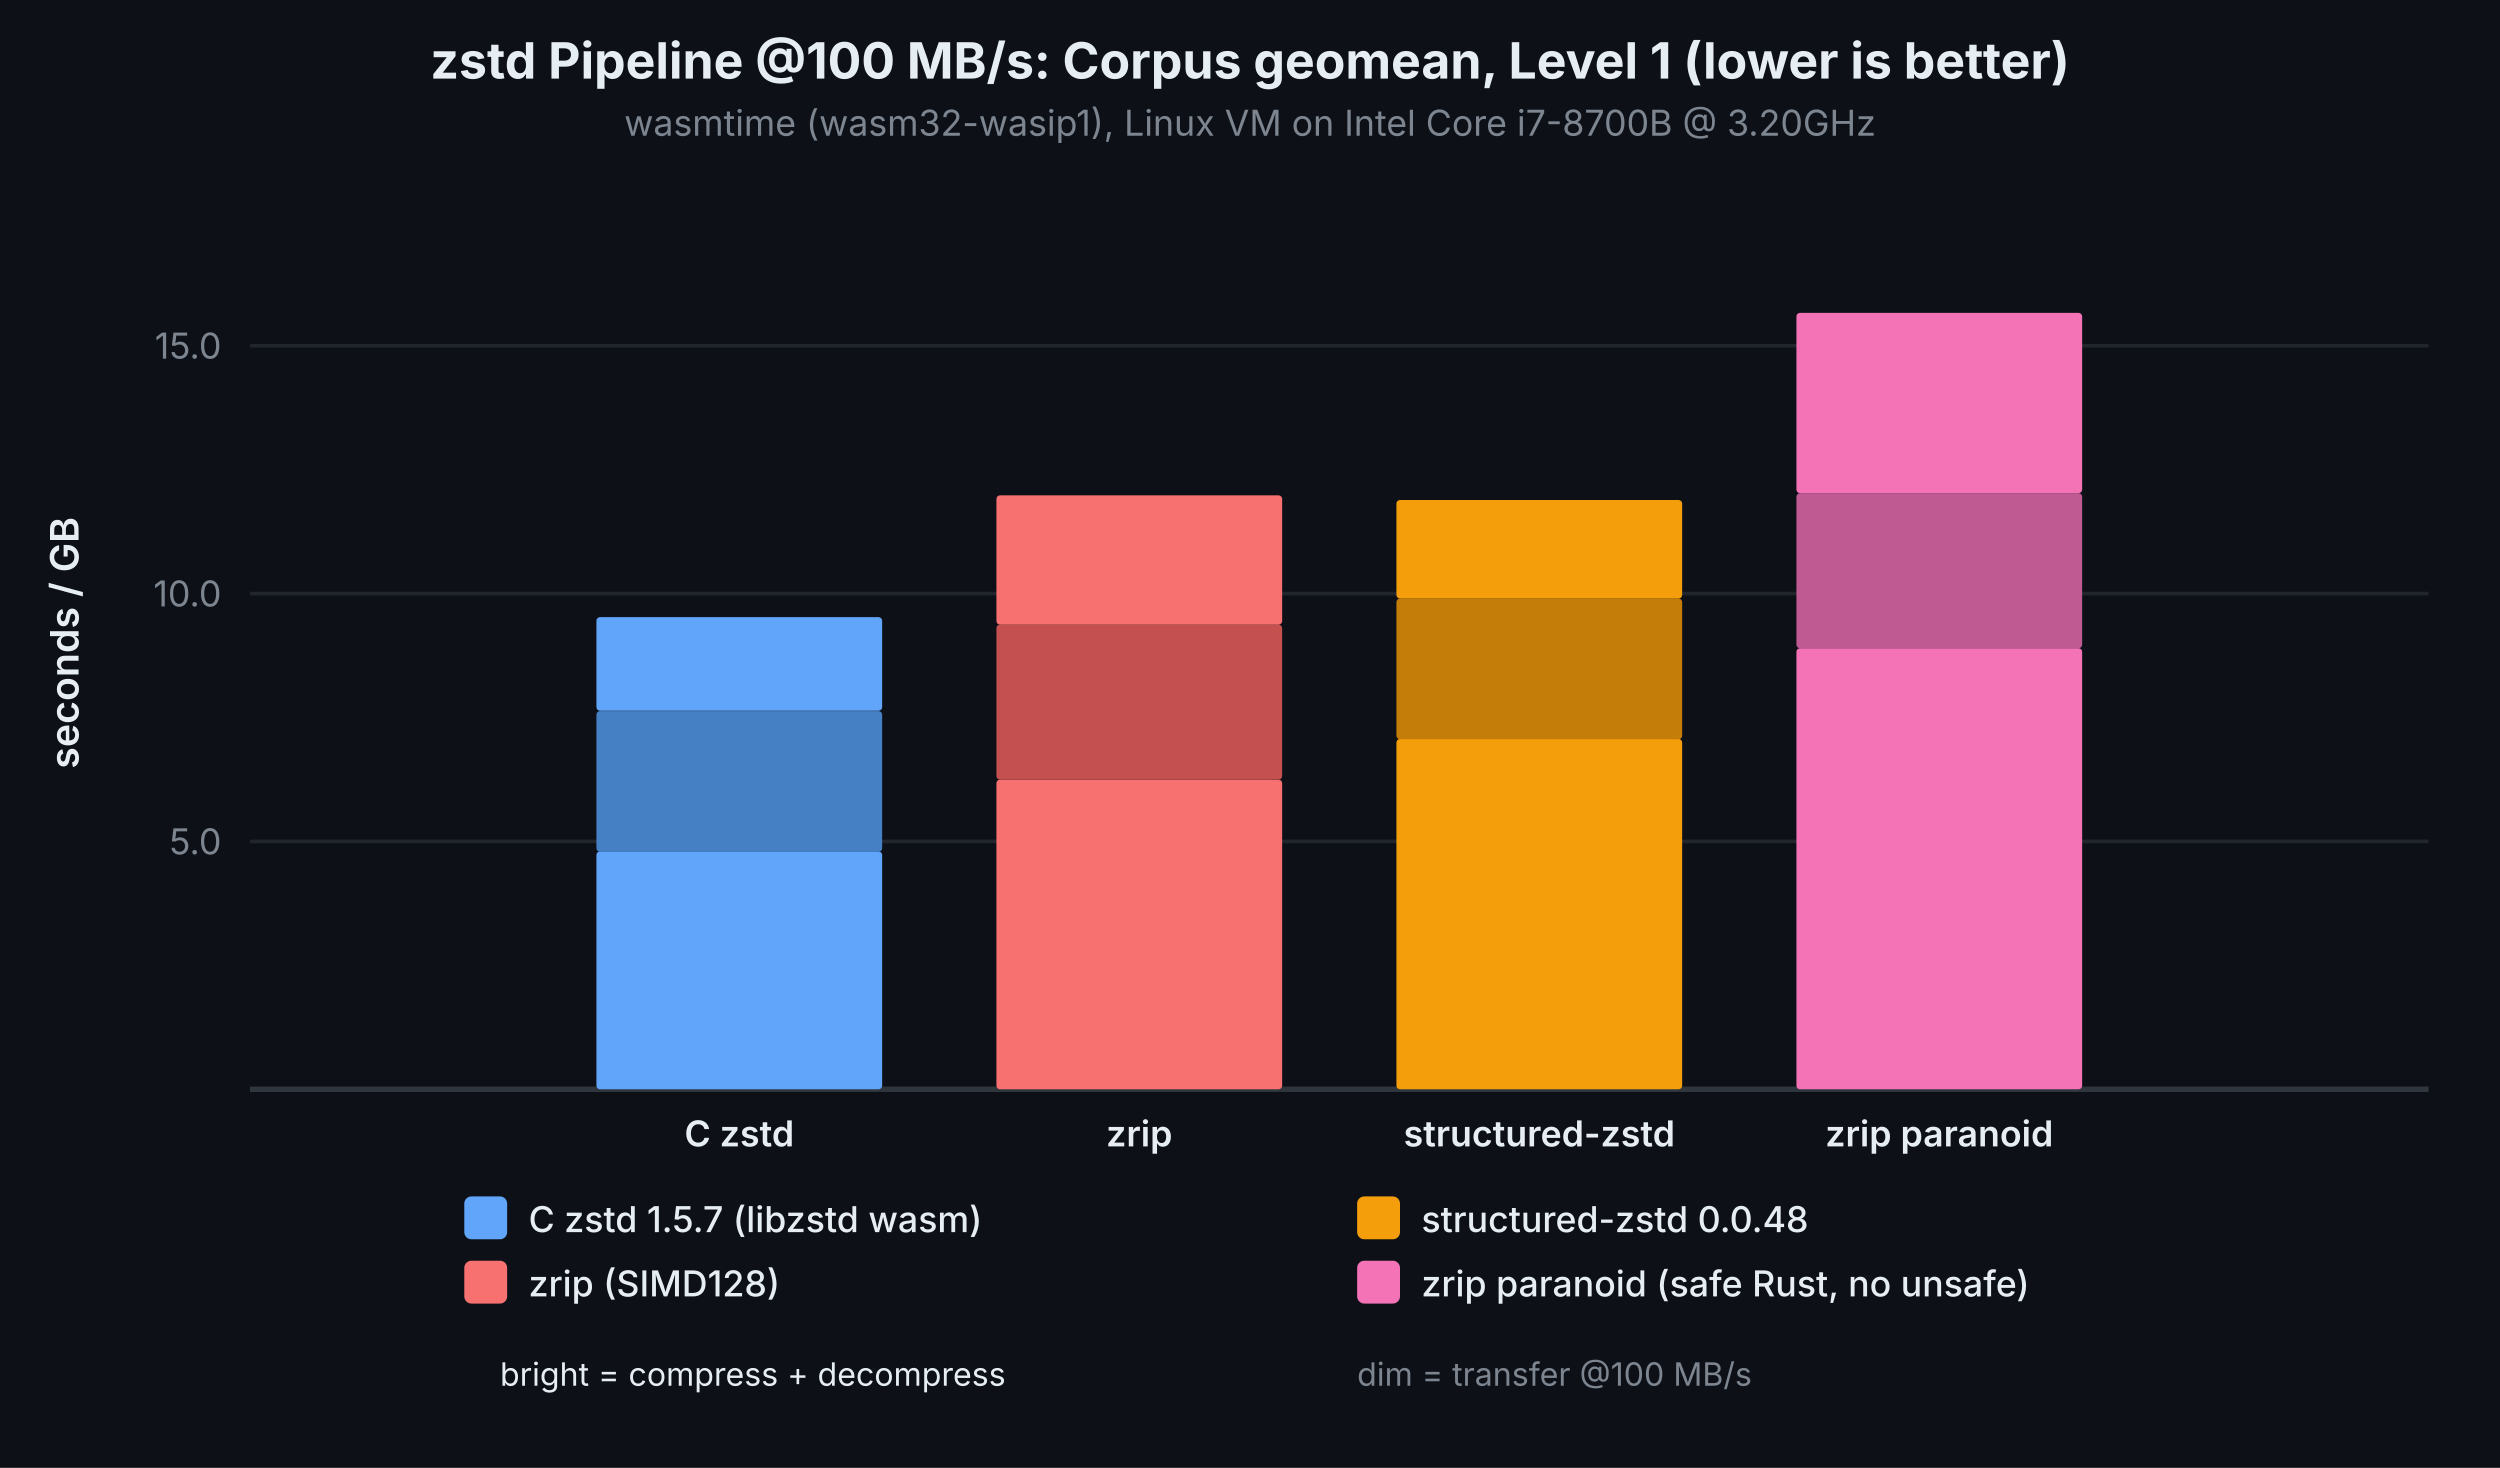
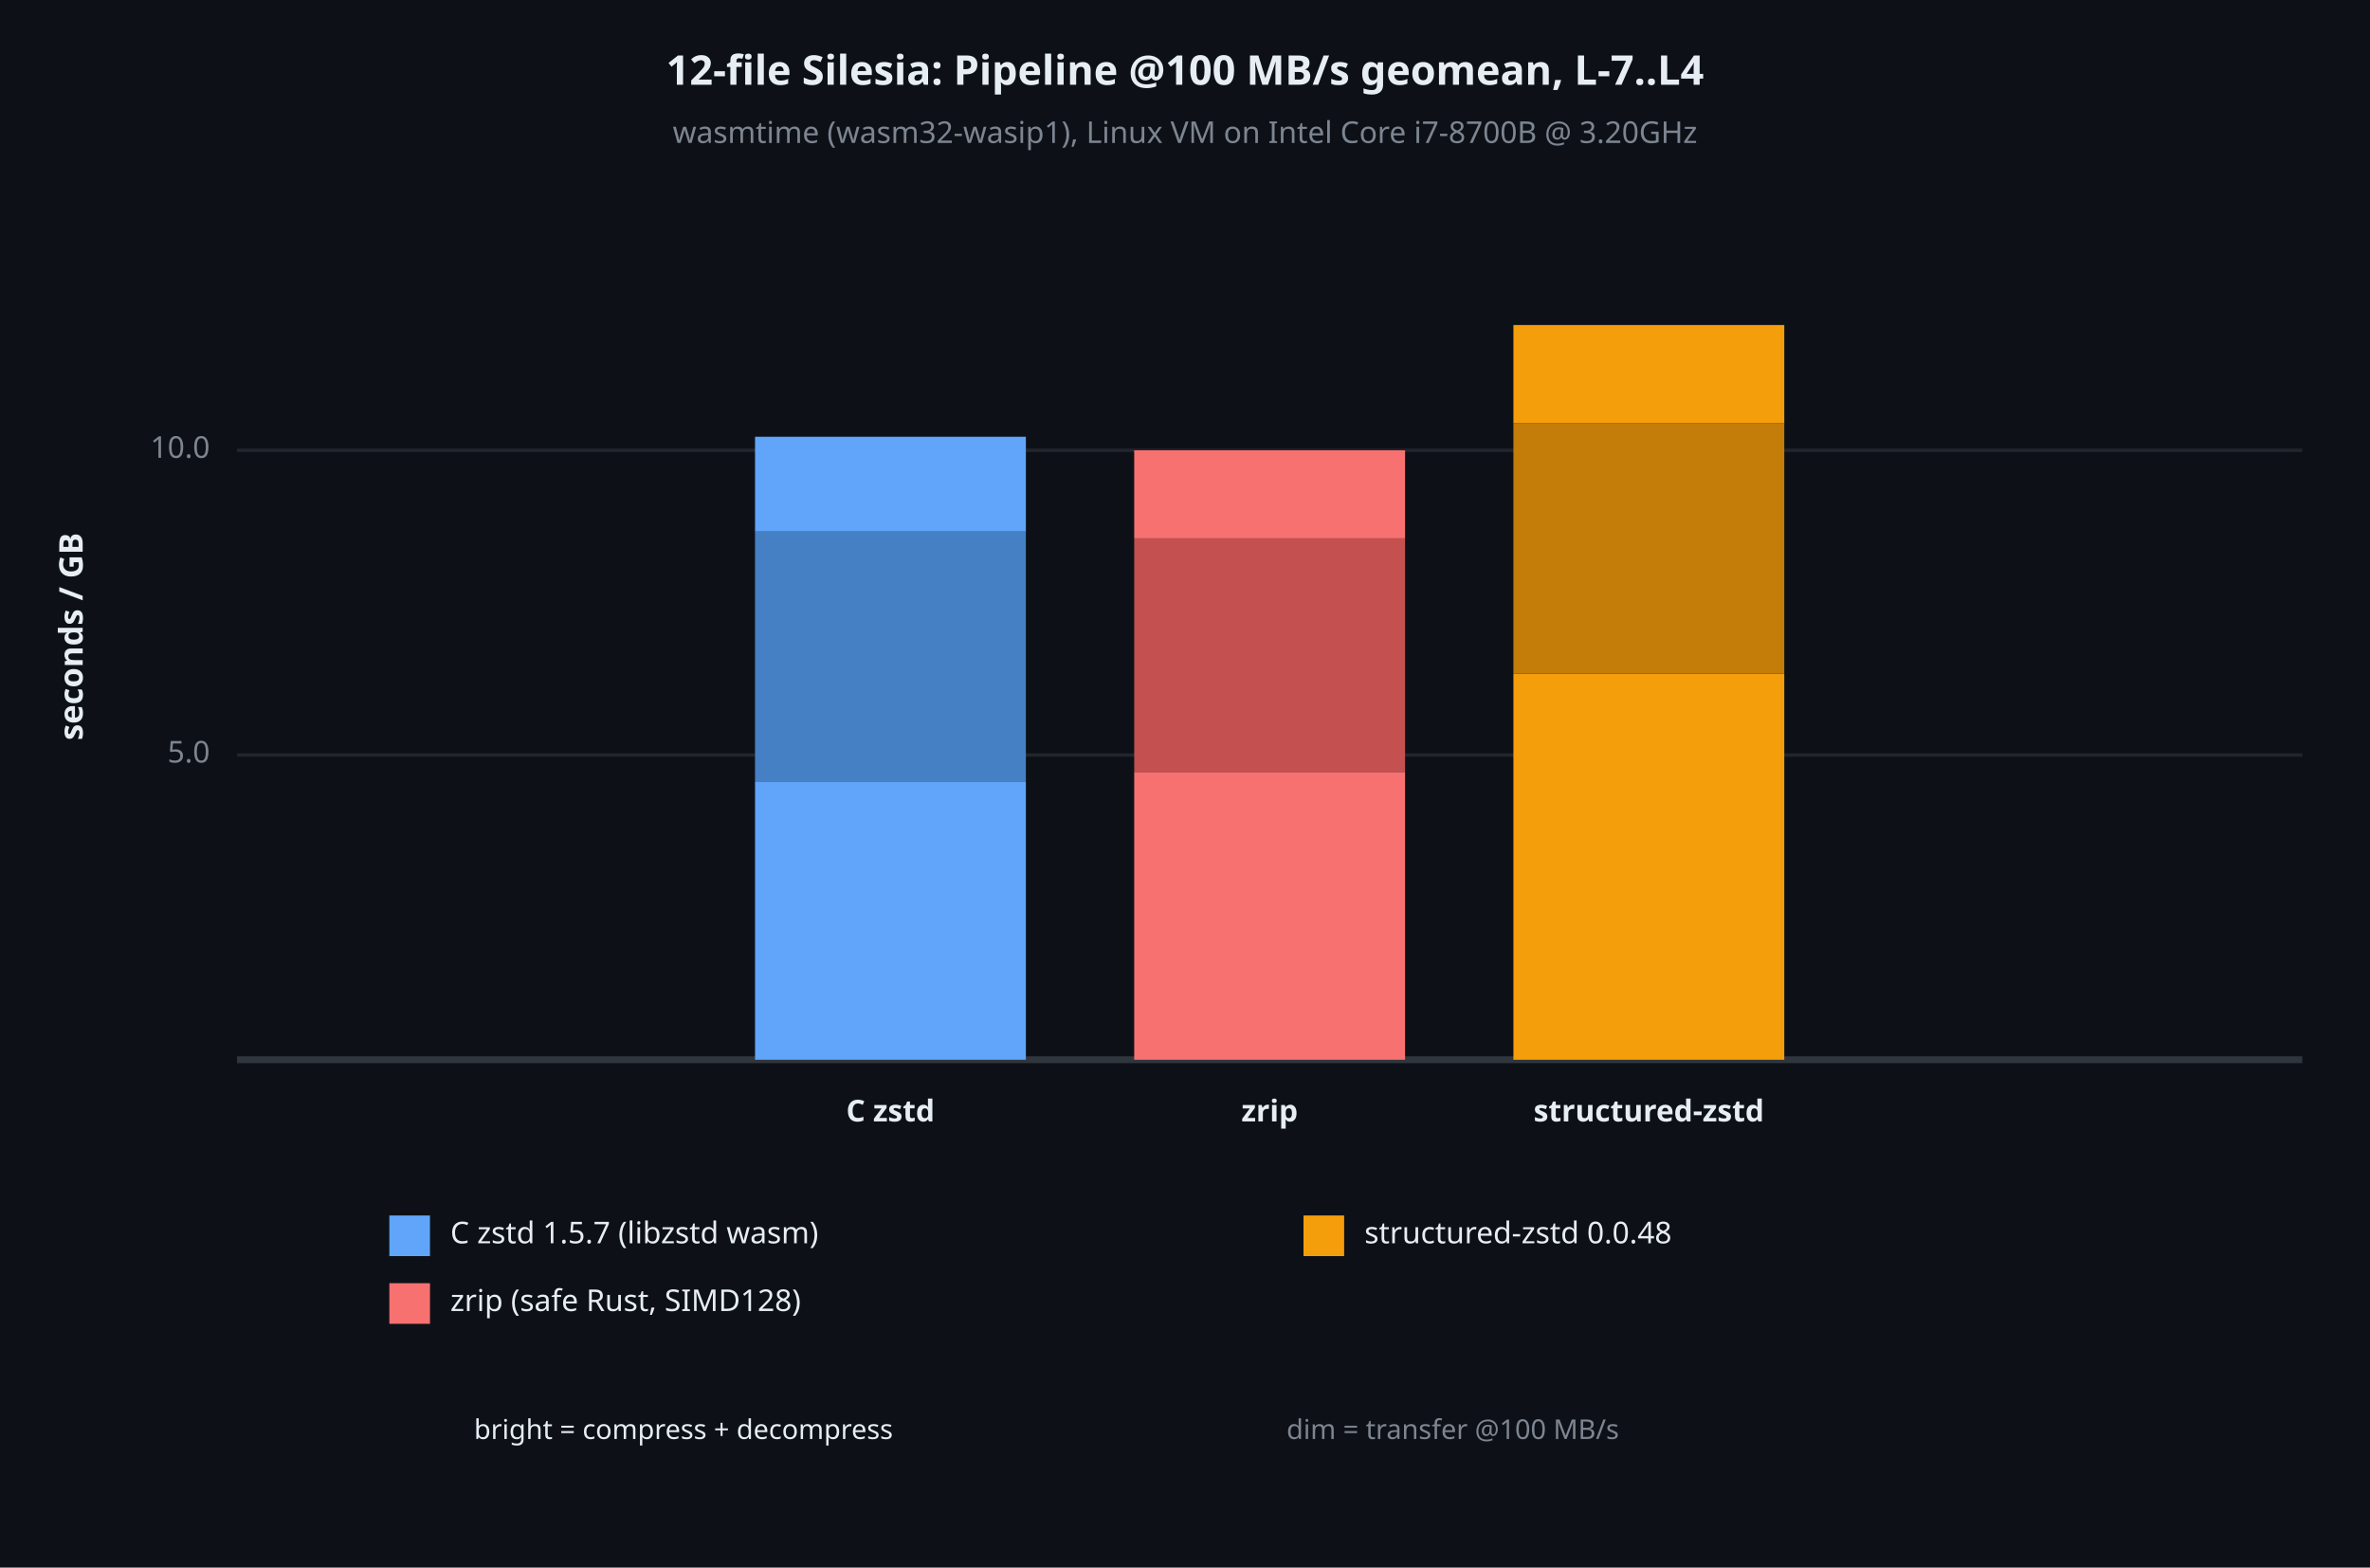
- <svg xmlns="http://www.w3.org/2000/svg" viewBox="0 0 700 411" font-family="system-ui, -apple-system, sans-serif">
-   <rect width="700" height="411" fill="#0d1117" />
-   <text x="350.0" y="22" text-anchor="middle" fill="#e6edf3" font-size="14" font-weight="700">zstd Pipeline @100 MB/s: Corpus geomean, Level 1 (lower is better)</text>
-   <text x="350.0" y="38" text-anchor="middle" fill="#7d8590" font-size="10">wasmtime (wasm32-wasip1), Linux VM on Intel Core i7-8700B @ 3.20GHz</text>
-   <text x="22" y="180.0" text-anchor="middle" fill="#e6edf3" font-size="11" font-weight="600" transform="rotate(-90,22,180.0)">seconds / GB</text>
-   <line x1="70" y1="235.6" x2="680" y2="235.6" stroke="#21262d" stroke-width="1" />
-   <text x="62" y="235.6" text-anchor="end" dominant-baseline="middle" fill="#7d8590" font-size="10">5.0</text>
-   <line x1="70" y1="166.2" x2="680" y2="166.2" stroke="#21262d" stroke-width="1" />
-   <text x="62" y="166.2" text-anchor="end" dominant-baseline="middle" fill="#7d8590" font-size="10">10.0</text>
-   <line x1="70" y1="96.8" x2="680" y2="96.8" stroke="#21262d" stroke-width="1" />
-   <text x="62" y="96.8" text-anchor="end" dominant-baseline="middle" fill="#7d8590" font-size="10">15.0</text>
-   <line x1="70" y1="305" x2="680" y2="305" stroke="#30363d" stroke-width="1.5" />
-   <rect x="167.0" y="238.4" width="80.0" height="66.6" fill="#60a5fa" rx="1" />
-   <rect x="167.0" y="199.1" width="80.0" height="39.4" fill="#4680c4" rx="1" />
-   <rect x="167.0" y="172.8" width="80.0" height="26.2" fill="#60a5fa" rx="1" />
-   <text x="207.0" y="321" text-anchor="middle" fill="#e6edf3" font-size="10" font-weight="600">C zstd</text>
-   <rect x="279.0" y="218.3" width="80.0" height="86.7" fill="#f87171" rx="1" />
-   <rect x="279.0" y="174.9" width="80.0" height="43.4" fill="#c45050" rx="1" />
-   <rect x="279.0" y="138.7" width="80.0" height="36.2" fill="#f87171" rx="1" />
-   <text x="319.0" y="321" text-anchor="middle" fill="#e6edf3" font-size="10" font-weight="600">zrip</text>
-   <rect x="391.0" y="206.9" width="80.0" height="98.1" fill="#f59e0b" rx="1" />
-   <rect x="391.0" y="167.6" width="80.0" height="39.4" fill="#c47d08" rx="1" />
-   <rect x="391.0" y="140.0" width="80.0" height="27.6" fill="#f59e0b" rx="1" />
-   <text x="431.0" y="321" text-anchor="middle" fill="#e6edf3" font-size="10" font-weight="600">structured-zstd</text>
-   <rect x="503.0" y="181.5" width="80.0" height="123.5" fill="#f472b6" rx="1" />
-   <rect x="503.0" y="138.1" width="80.0" height="43.4" fill="#c05a92" rx="1" />
-   <rect x="503.0" y="87.6" width="80.0" height="50.5" fill="#f472b6" rx="1" />
-   <text x="543.0" y="321" text-anchor="middle" fill="#e6edf3" font-size="10" font-weight="600">zrip paranoid</text>
-   <rect x="130" y="335" width="12" height="12" fill="#60a5fa" rx="2" />
-   <text x="148" y="345" fill="#e6edf3" font-size="10" font-weight="500">C zstd 1.5.7 (libzstd wasm)</text>
-   <rect x="130" y="353" width="12" height="12" fill="#f87171" rx="2" />
-   <text x="148" y="363" fill="#e6edf3" font-size="10" font-weight="500">zrip (SIMD128)</text>
-   <rect x="380" y="335" width="12" height="12" fill="#f59e0b" rx="2" />
-   <text x="398" y="345" fill="#e6edf3" font-size="10" font-weight="500">structured-zstd 0.0.48</text>
-   <rect x="380" y="353" width="12" height="12" fill="#f472b6" rx="2" />
-   <text x="398" y="363" fill="#e6edf3" font-size="10" font-weight="500">zrip paranoid (safe Rust, no unsafe)</text>
-   <text x="140" y="388" fill="#e6edf3" font-size="9">bright = compress + decompress</text>
-   <text x="380" y="388" fill="#7d8590" font-size="9">dim = transfer @100 MB/s</text>
+ <svg xmlns="http://www.w3.org/2000/svg" viewBox="0 0 700 463" font-family="system-ui, -apple-system, sans-serif">
+   <rect x="0" y="0" width="700" height="463" opacity="1" fill="#0D1117" stroke="none" />
+   <text x="350" y="22" dy="0.5ex" text-anchor="middle" font-family="sans-serif" font-size="12.097" opacity="1" fill="#E6EDF3" font-weight="bold">
+ 12-file Silesia: Pipeline @100 MB/s geomean, L-7..L4
+ </text>
+   <text x="350" y="40" dy="0.5ex" text-anchor="middle" font-family="sans-serif" font-size="8.871" opacity="1" fill="#7D8590">
+ wasmtime (wasm32-wasip1), Linux VM on Intel Core i7-8700B @ 3.20GHz
+ </text>
+   <text x="22" y="188" dy="0.5ex" text-anchor="middle" font-family="sans-serif" font-size="9.677" opacity="1" fill="#E6EDF3" font-weight="bold" transform="rotate(270, 22, 188)">
+ seconds / GB
+ </text>
+   <polyline fill="none" opacity="1" stroke="#21262D" stroke-width="1" points="70,223 680,223 " />
+   <text x="62" y="223" dy="0.5ex" text-anchor="end" font-family="sans-serif" font-size="8.871" opacity="1" fill="#7D8590">
+ 5.0
+ </text>
+   <polyline fill="none" opacity="1" stroke="#21262D" stroke-width="1" points="70,133 680,133 " />
+   <text x="62" y="133" dy="0.5ex" text-anchor="end" font-family="sans-serif" font-size="8.871" opacity="1" fill="#7D8590">
+ 10.0
+ </text>
+   <polyline fill="none" opacity="1" stroke="#30363D" stroke-width="2" points="70,313 680,313 " />
+   <rect x="223" y="231" width="80" height="82" opacity="1" fill="#60A5FA" stroke="none" />
+   <rect x="223" y="157" width="80" height="74" opacity="1" fill="#4680C4" stroke="none" />
+   <rect x="223" y="129" width="80" height="28" opacity="1" fill="#60A5FA" stroke="none" />
+   <text x="263" y="329" dy="0.5ex" text-anchor="middle" font-family="sans-serif" font-size="8.871" opacity="1" fill="#E6EDF3" font-weight="bold">
+ C zstd
+ </text>
+   <rect x="335" y="228" width="80" height="85" opacity="1" fill="#F87171" stroke="none" />
+   <rect x="335" y="159" width="80" height="69" opacity="1" fill="#C45050" stroke="none" />
+   <rect x="335" y="133" width="80" height="26" opacity="1" fill="#F87171" stroke="none" />
+   <text x="375" y="329" dy="0.5ex" text-anchor="middle" font-family="sans-serif" font-size="8.871" opacity="1" fill="#E6EDF3" font-weight="bold">
+ zrip
+ </text>
+   <rect x="447" y="199" width="80" height="114" opacity="1" fill="#F59E0B" stroke="none" />
+   <rect x="447" y="125" width="80" height="74" opacity="1" fill="#C47D08" stroke="none" />
+   <rect x="447" y="96" width="80" height="29" opacity="1" fill="#F59E0B" stroke="none" />
+   <text x="487" y="329" dy="0.5ex" text-anchor="middle" font-family="sans-serif" font-size="8.871" opacity="1" fill="#E6EDF3" font-weight="bold">
+ structured-zstd
+ </text>
+   <rect x="115" y="359" width="12" height="12" opacity="1" fill="#60A5FA" stroke="none" />
+   <text x="133" y="365" dy="0.5ex" text-anchor="start" font-family="sans-serif" font-size="8.871" opacity="1" fill="#E6EDF3">
+ C zstd 1.5.7 (libzstd wasm)
+ </text>
+   <rect x="115" y="379" width="12" height="12" opacity="1" fill="#F87171" stroke="none" />
+   <text x="133" y="385" dy="0.5ex" text-anchor="start" font-family="sans-serif" font-size="8.871" opacity="1" fill="#E6EDF3">
+ zrip (safe Rust, SIMD128)
+ </text>
+   <rect x="385" y="359" width="12" height="12" opacity="1" fill="#F59E0B" stroke="none" />
+   <text x="403" y="365" dy="0.5ex" text-anchor="start" font-family="sans-serif" font-size="8.871" opacity="1" fill="#E6EDF3">
+ structured-zstd 0.0.48
+ </text>
+   <text x="140" y="423" dy="0.5ex" text-anchor="start" font-family="sans-serif" font-size="8.065" opacity="1" fill="#E6EDF3">
+ bright = compress + decompress
+ </text>
+   <text x="380" y="423" dy="0.5ex" text-anchor="start" font-family="sans-serif" font-size="8.065" opacity="1" fill="#7D8590">
+ dim = transfer @100 MB/s
+ </text>
</svg>
